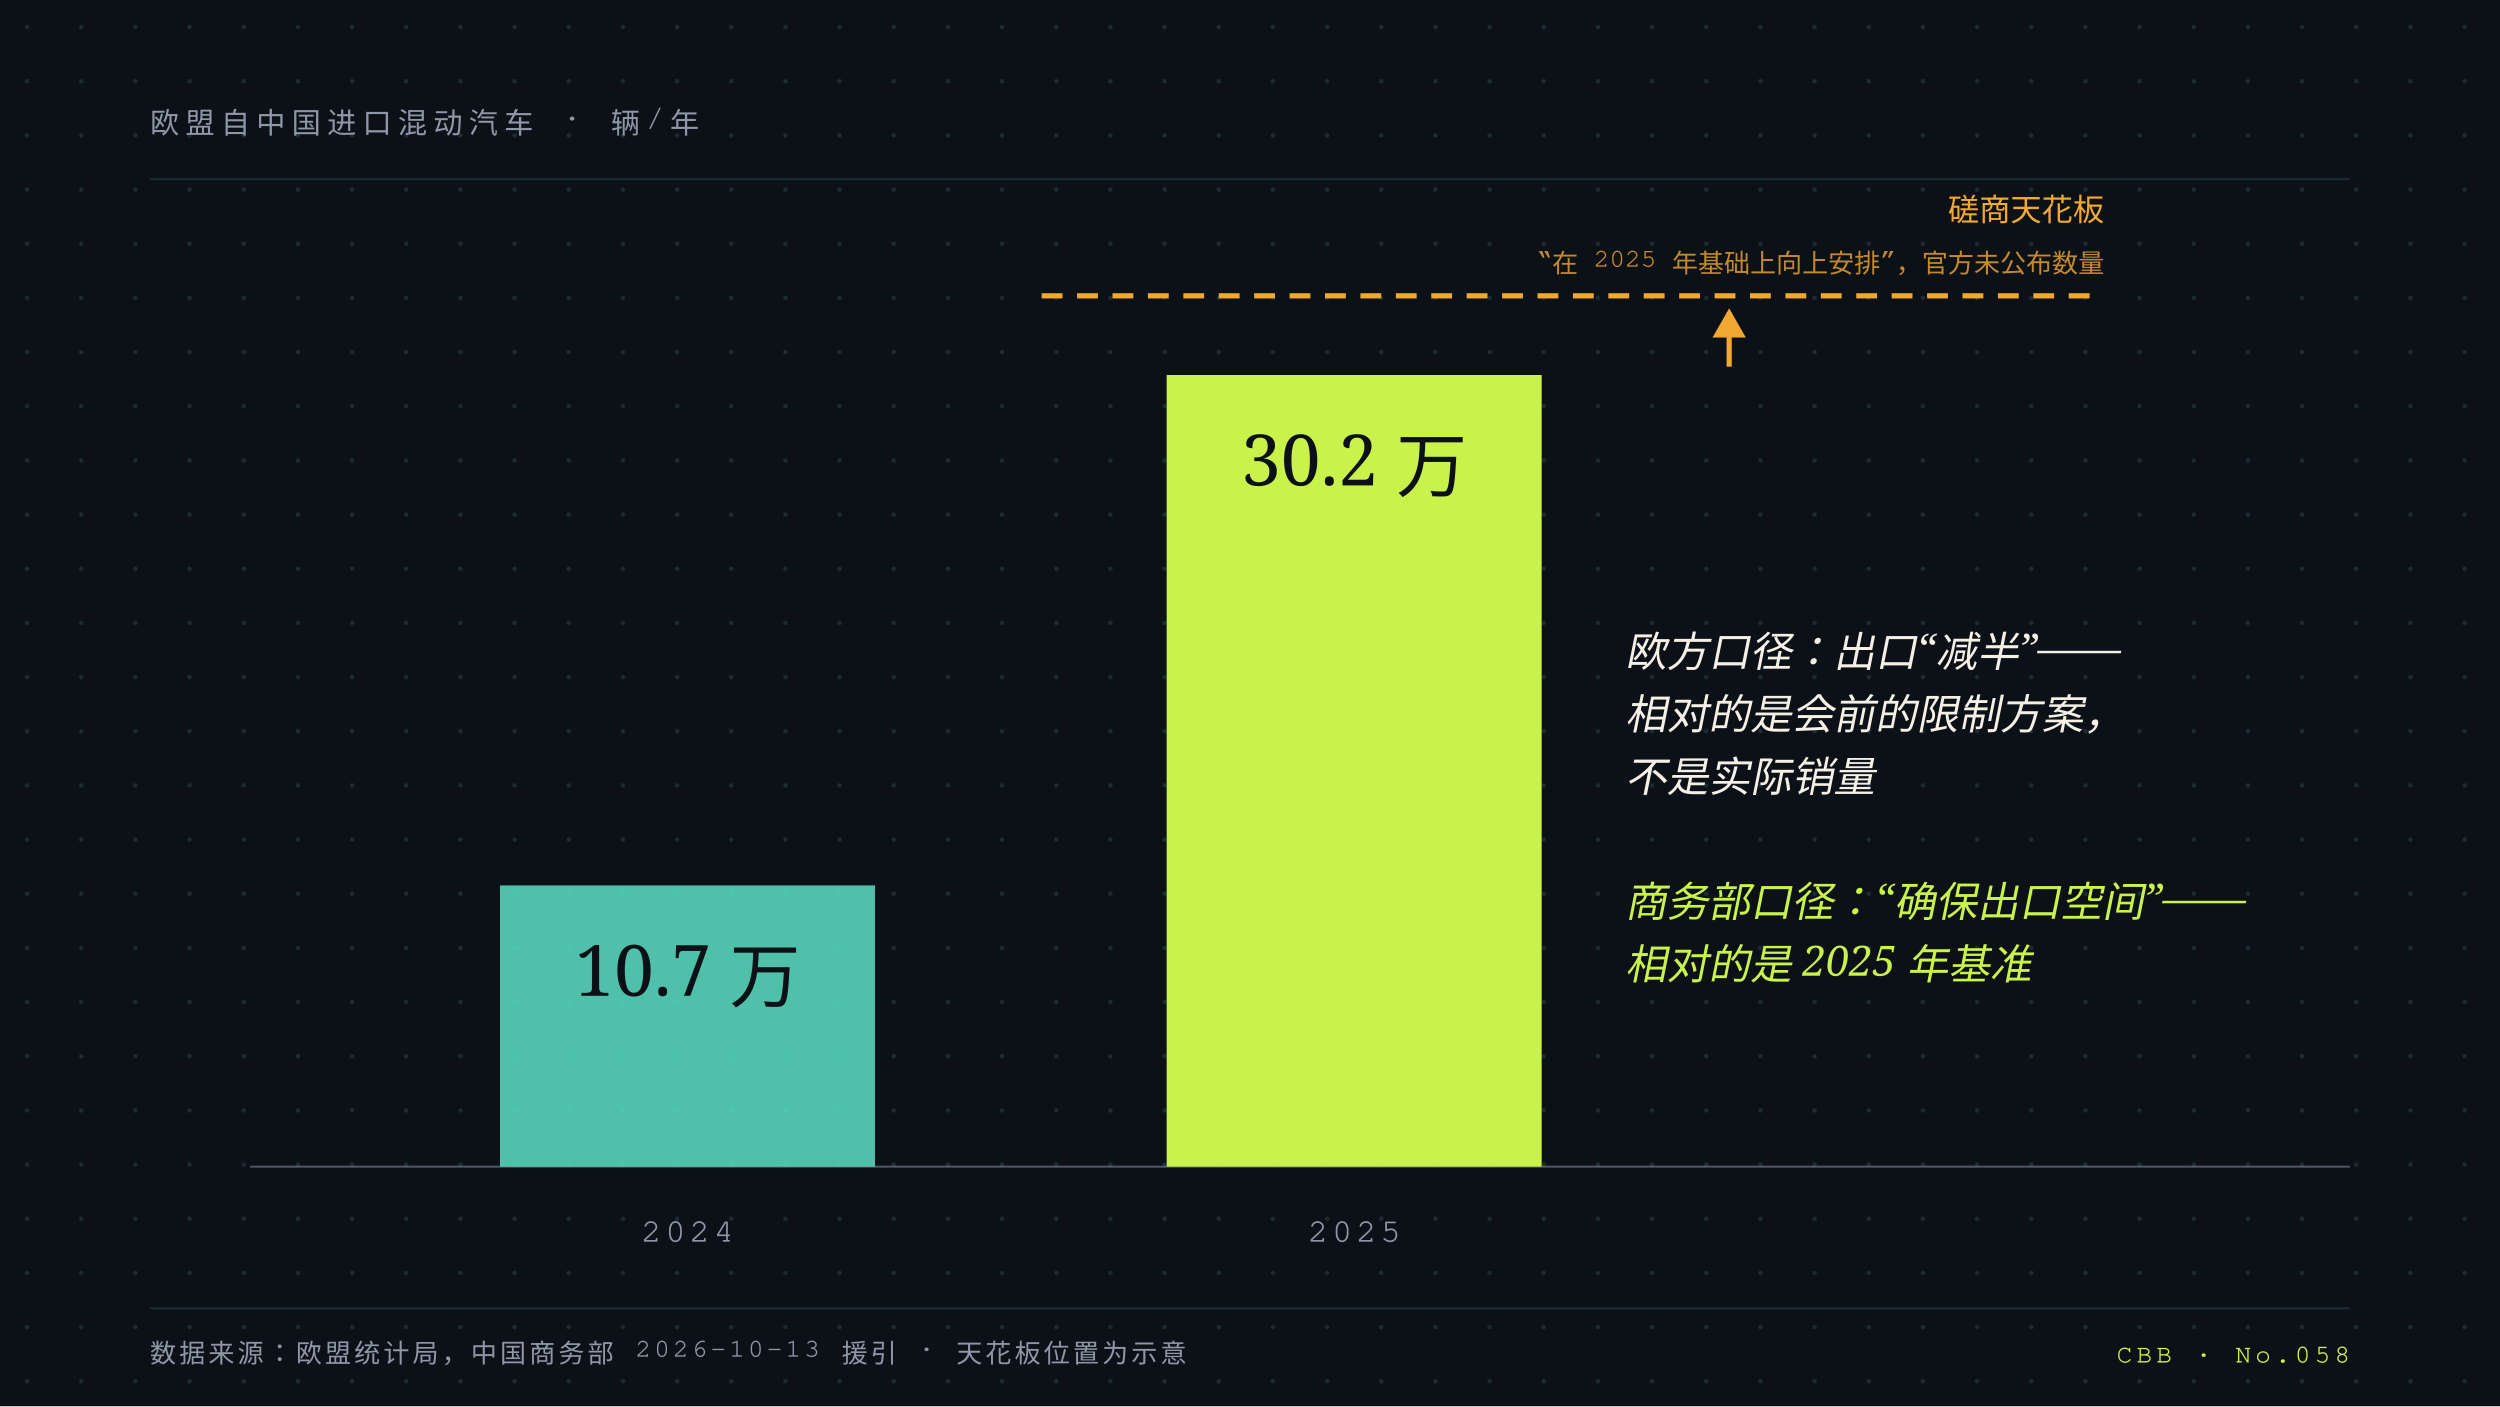
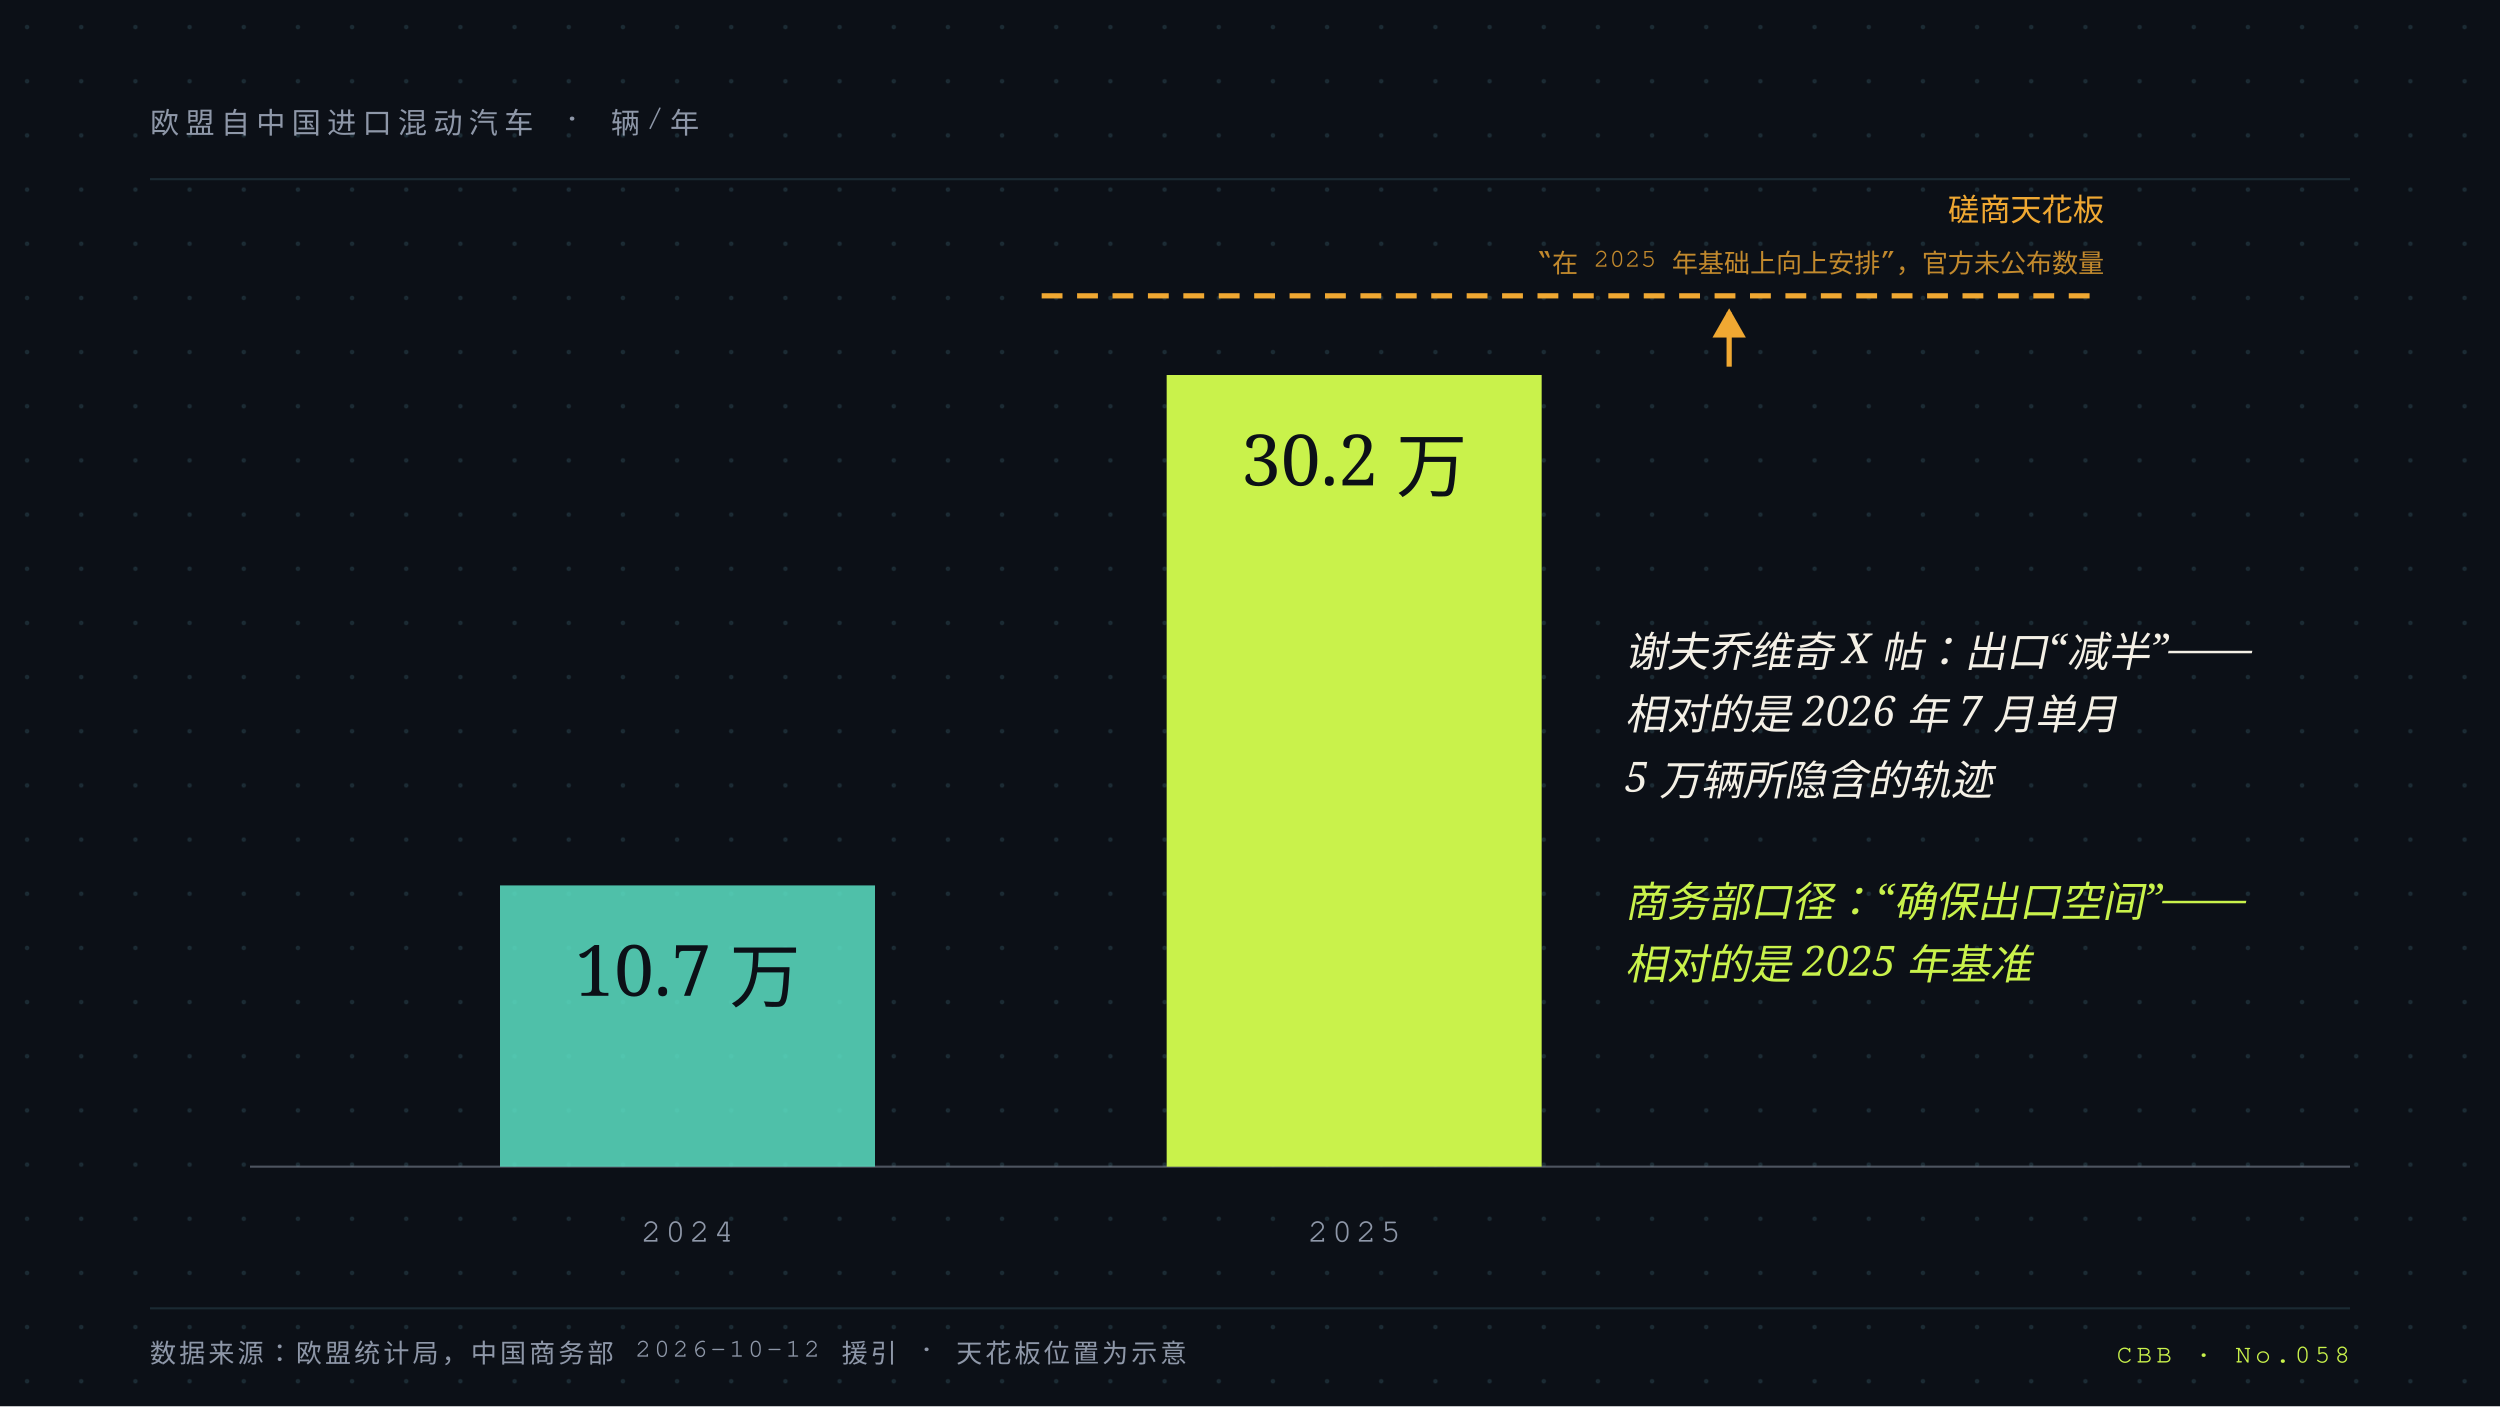
<svg xmlns="http://www.w3.org/2000/svg" width="1200" height="675" viewBox="0 0 1200 675" role="img" aria-label="欧盟自中国进口混动汽车：2024 年 10.7 万辆，2025 年 30.2 万辆，磋商天花板设在 2025 年水平之上">
  <defs>
    <pattern id="dots" width="26" height="26" patternUnits="userSpaceOnUse">
      <circle cx="13" cy="13" r="1.1" fill="#1B2A33" />
    </pattern>
  </defs>
  <rect width="1200" height="675" fill="#0C1017" />
  <rect width="1200" height="675" fill="url(#dots)" />
  <text x="72" y="64" font-family="Courier,monospace" font-size="14" letter-spacing="3" fill="#8E97A8">欧盟自中国进口混动汽车 · 辆/年</text>
  <line x1="72" y1="86" x2="1128" y2="86" stroke="#1B2A33" stroke-width="1" />
  <text x="1010" y="106" text-anchor="end" font-family="Courier,monospace" font-size="15" fill="#F0A832">磋商天花板</text>
  <text x="1010" y="128" text-anchor="end" font-family="Courier,monospace" font-size="12.5" fill="#F0A832" opacity="0.8">“在 2025 年基础上向上安排”，官方未公布数量</text>
  <line x1="500" y1="142" x2="1010" y2="142" stroke="#F0A832" stroke-width="2.5" stroke-dasharray="10 7" />
  <path d="M830 176 V150" stroke="#F0A832" stroke-width="2.5" fill="none" />
  <path d="M822 162 L830 148 L838 162 Z" fill="#F0A832" />
  <line x1="120" y1="560" x2="1128" y2="560" stroke="#8E97A8" stroke-width="1" opacity="0.5" />
  <rect x="240" y="425" width="180" height="135" fill="#5ADFC3" opacity="0.85" />
  <text x="330" y="478" text-anchor="middle" font-family="Georgia,serif" font-size="34" fill="#0C1017">10.7 万</text>
  <text x="330" y="596" text-anchor="middle" font-family="Courier,monospace" font-size="16" letter-spacing="2" fill="#8E97A8">2024</text>
  <rect x="560" y="180" width="180" height="380" fill="#C9F24B" />
  <text x="650" y="233" text-anchor="middle" font-family="Georgia,serif" font-size="34" fill="#0C1017">30.2 万</text>
  <text x="650" y="596" text-anchor="middle" font-family="Courier,monospace" font-size="16" letter-spacing="2" fill="#8E97A8">2025</text>
-   <text x="780" y="320" font-family="Georgia,serif" font-style="italic" font-size="20" fill="#F4F0E6">欧方口径：出口“减半”——</text>
-   <text x="780" y="350" font-family="Georgia,serif" font-style="italic" font-size="20" fill="#F4F0E6">相对的是会前的限制方案，</text>
-   <text x="780" y="380" font-family="Georgia,serif" font-style="italic" font-size="20" fill="#F4F0E6">不是实际销量</text>
+   <text x="780" y="320" font-family="Georgia,serif" font-style="italic" font-size="20" fill="#F4F0E6">谢夫乔维奇 X 帖：出口“减半”——</text>
+   <text x="780" y="350" font-family="Georgia,serif" font-style="italic" font-size="20" fill="#F4F0E6">相对的是 2026 年 7 月单月</text>
+   <text x="780" y="380" font-family="Georgia,serif" font-style="italic" font-size="20" fill="#F4F0E6">5 万辆所隐含的轨迹</text>
  <text x="780" y="440" font-family="Georgia,serif" font-style="italic" font-size="20" fill="#C9F24B">商务部口径：“确保出口空间”——</text>
  <text x="780" y="470" font-family="Georgia,serif" font-style="italic" font-size="20" fill="#C9F24B">相对的是 2025 年基准</text>
  <line x1="72" y1="628" x2="1128" y2="628" stroke="#1B2A33" stroke-width="1" />
-   <text x="72" y="654" font-family="Courier,monospace" font-size="12.5" letter-spacing="1.5" fill="#8E97A8">数据来源：欧盟统计局，中国商务部 2026-10-13 援引 · 天花板位置为示意</text>
+   <text x="72" y="654" font-family="Courier,monospace" font-size="12.5" letter-spacing="1.5" fill="#8E97A8">数据来源：欧盟统计局，中国商务部 2026-10-12 援引 · 天花板位置为示意</text>
  <text x="1128" y="654" text-anchor="end" font-family="Courier,monospace" font-size="12.5" letter-spacing="2" fill="#C9F24B">CBB · No.058</text>
</svg>
